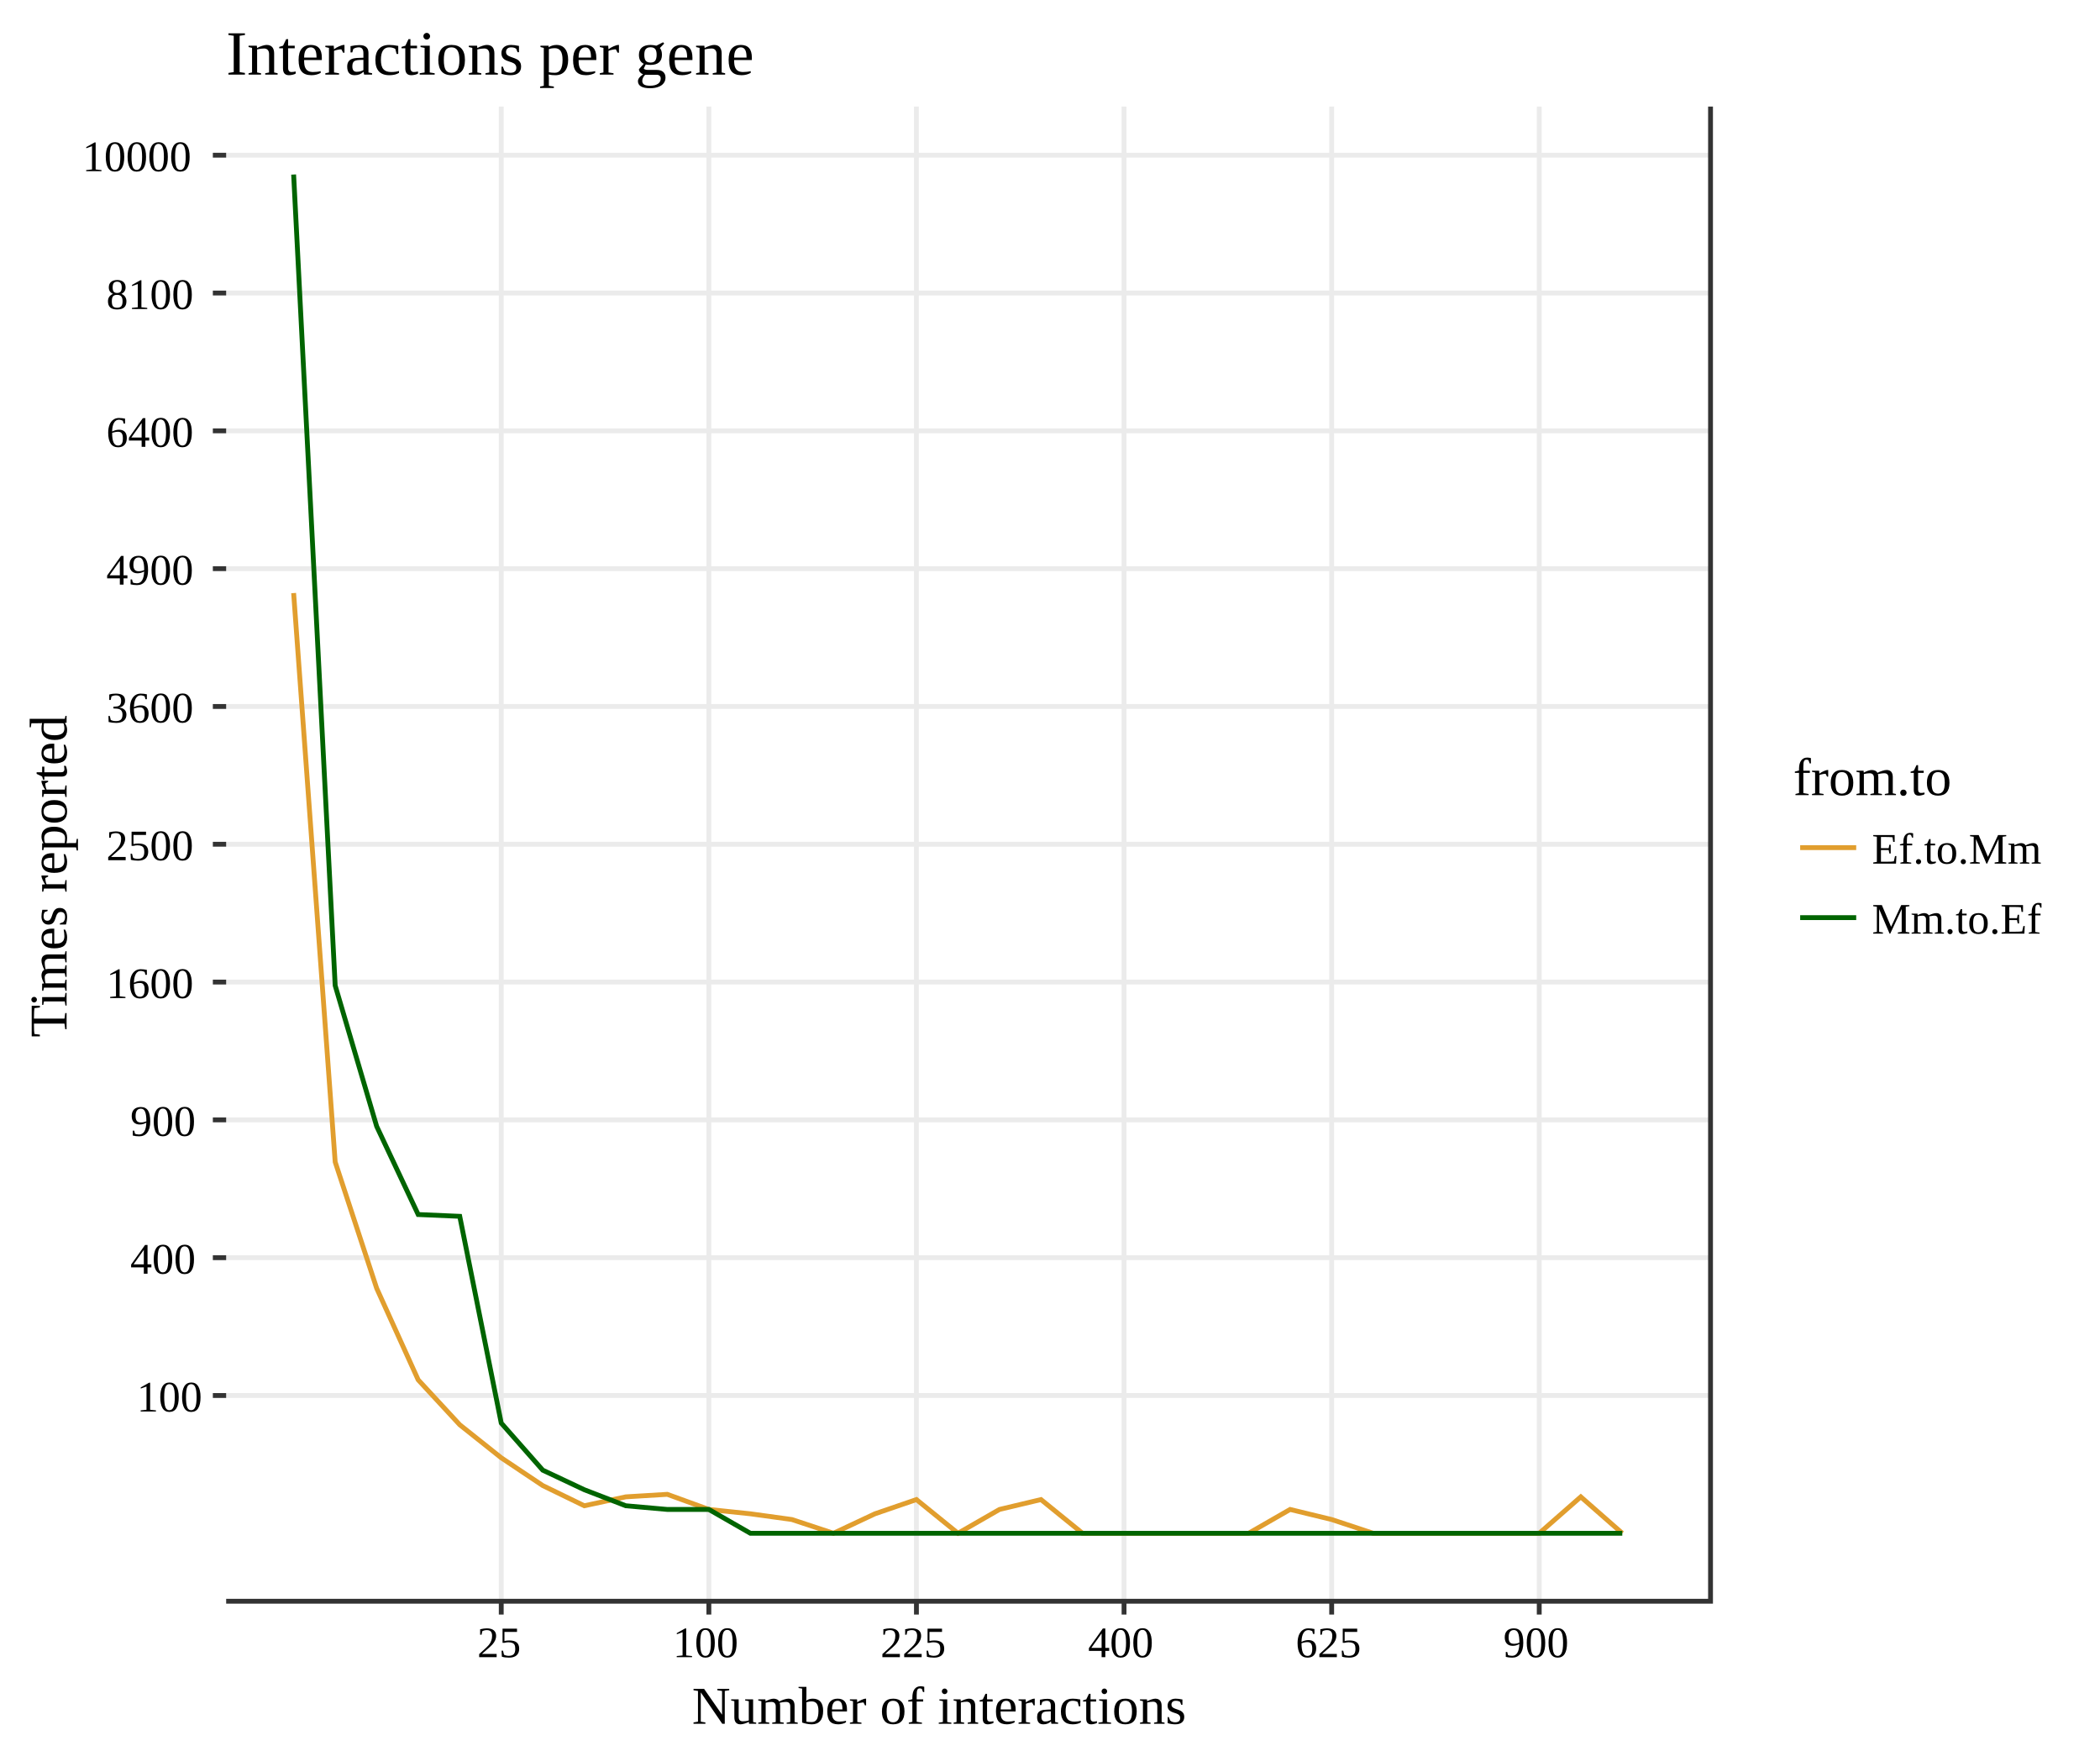
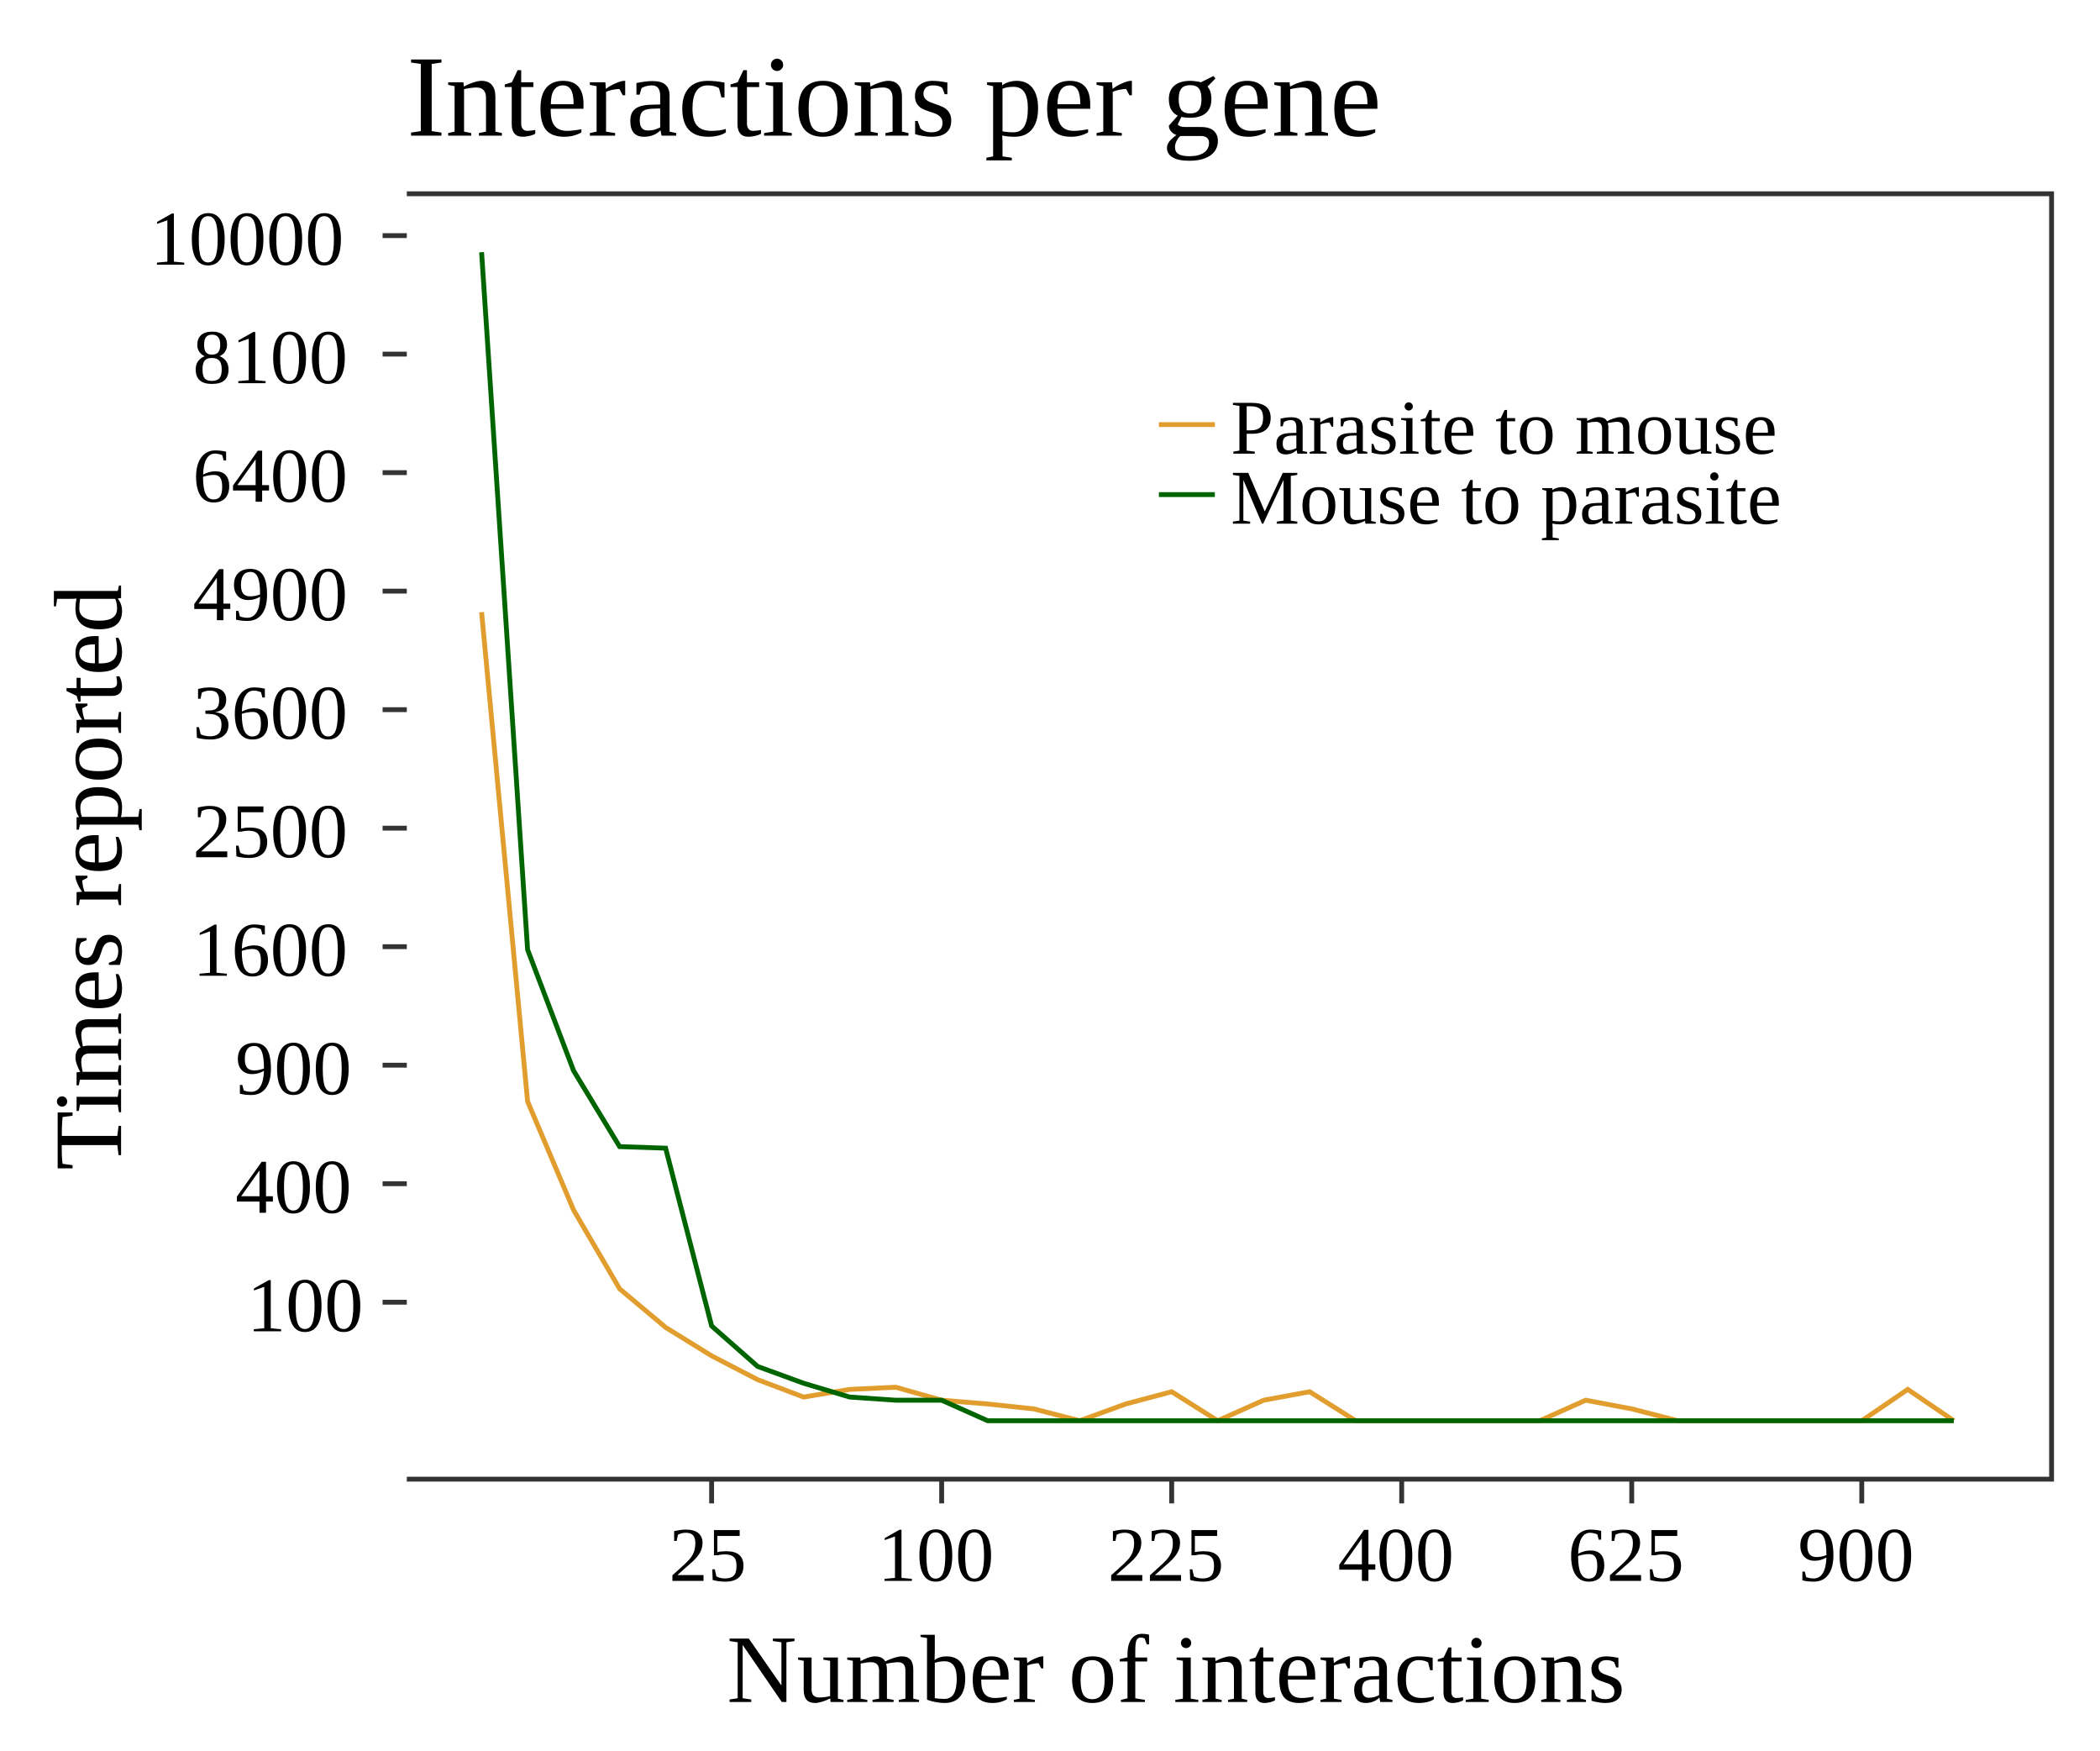
<svg xmlns="http://www.w3.org/2000/svg" width="433.62" height="361.35" viewBox="0,0,433.62,361.35">
  <rect width="100%" height="100%" style="fill:#FFFFFF" />
-   <polygon points="0.00 , 361.35 0.00 , 0.00 433.62 , 0.00 433.62 , 361.35 " style="stroke-width:1;stroke:#FFFFFF;fill:#FFFFFF;stroke-opacity:1;fill-opacity:1" />
-   <polygon points="46.70 , 330.55 46.70 , 22.00 353.20 , 22.00 353.20 , 330.55 " style="stroke-width:1;stroke:#FFFFFF;fill:#FFFFFF;stroke-opacity:0;fill-opacity:1" />
-   <polyline points="46.70 , 316.52 353.20 , 316.52 " style="stroke-width:0;stroke:#EBEBEB;fill:#000000;stroke-opacity:1;fill-opacity:0" />
-   <polyline points="46.70 , 302.30 353.20 , 302.30 " style="stroke-width:0;stroke:#EBEBEB;fill:#000000;stroke-opacity:1;fill-opacity:0" />
-   <polyline points="46.70 , 273.85 353.20 , 273.85 " style="stroke-width:0;stroke:#EBEBEB;fill:#000000;stroke-opacity:1;fill-opacity:0" />
-   <polyline points="46.70 , 245.40 353.20 , 245.40 " style="stroke-width:0;stroke:#EBEBEB;fill:#000000;stroke-opacity:1;fill-opacity:0" />
-   <polyline points="46.70 , 216.96 353.20 , 216.96 " style="stroke-width:0;stroke:#EBEBEB;fill:#000000;stroke-opacity:1;fill-opacity:0" />
-   <polyline points="46.70 , 188.51 353.20 , 188.51 " style="stroke-width:0;stroke:#EBEBEB;fill:#000000;stroke-opacity:1;fill-opacity:0" />
-   <polyline points="46.70 , 160.06 353.20 , 160.06 " style="stroke-width:0;stroke:#EBEBEB;fill:#000000;stroke-opacity:1;fill-opacity:0" />
-   <polyline points="46.70 , 131.61 353.20 , 131.61 " style="stroke-width:0;stroke:#EBEBEB;fill:#000000;stroke-opacity:1;fill-opacity:0" />
-   <polyline points="46.70 , 103.16 353.20 , 103.16 " style="stroke-width:0;stroke:#EBEBEB;fill:#000000;stroke-opacity:1;fill-opacity:0" />
-   <polyline points="46.70 , 74.72 353.20 , 74.72 " style="stroke-width:0;stroke:#EBEBEB;fill:#000000;stroke-opacity:1;fill-opacity:0" />
-   <polyline points="46.70 , 46.27 353.20 , 46.27 " style="stroke-width:0;stroke:#EBEBEB;fill:#000000;stroke-opacity:1;fill-opacity:0" />
-   <polyline points="60.63 , 330.55 60.63 , 22.00 " style="stroke-width:0;stroke:#EBEBEB;fill:#000000;stroke-opacity:1;fill-opacity:0" />
-   <polyline points="82.07 , 330.55 82.07 , 22.00 " style="stroke-width:0;stroke:#EBEBEB;fill:#000000;stroke-opacity:1;fill-opacity:0" />
-   <polyline points="124.93 , 330.55 124.93 , 22.00 " style="stroke-width:0;stroke:#EBEBEB;fill:#000000;stroke-opacity:1;fill-opacity:0" />
-   <polyline points="167.80 , 330.55 167.80 , 22.00 " style="stroke-width:0;stroke:#EBEBEB;fill:#000000;stroke-opacity:1;fill-opacity:0" />
-   <polyline points="210.67 , 330.55 210.67 , 22.00 " style="stroke-width:0;stroke:#EBEBEB;fill:#000000;stroke-opacity:1;fill-opacity:0" />
-   <polyline points="253.53 , 330.55 253.53 , 22.00 " style="stroke-width:0;stroke:#EBEBEB;fill:#000000;stroke-opacity:1;fill-opacity:0" />
-   <polyline points="296.40 , 330.55 296.40 , 22.00 " style="stroke-width:0;stroke:#EBEBEB;fill:#000000;stroke-opacity:1;fill-opacity:0" />
-   <polyline points="339.27 , 330.55 339.27 , 22.00 " style="stroke-width:0;stroke:#EBEBEB;fill:#000000;stroke-opacity:1;fill-opacity:0" />
-   <polyline points="46.70 , 288.08 353.20 , 288.08 " style="stroke-width:1;stroke:#EBEBEB;fill:#000000;stroke-opacity:1;fill-opacity:0" />
-   <polyline points="46.70 , 259.63 353.20 , 259.63 " style="stroke-width:1;stroke:#EBEBEB;fill:#000000;stroke-opacity:1;fill-opacity:0" />
-   <polyline points="46.70 , 231.18 353.20 , 231.18 " style="stroke-width:1;stroke:#EBEBEB;fill:#000000;stroke-opacity:1;fill-opacity:0" />
-   <polyline points="46.70 , 202.73 353.20 , 202.73 " style="stroke-width:1;stroke:#EBEBEB;fill:#000000;stroke-opacity:1;fill-opacity:0" />
-   <polyline points="46.70 , 174.28 353.20 , 174.28 " style="stroke-width:1;stroke:#EBEBEB;fill:#000000;stroke-opacity:1;fill-opacity:0" />
-   <polyline points="46.70 , 145.84 353.20 , 145.84 " style="stroke-width:1;stroke:#EBEBEB;fill:#000000;stroke-opacity:1;fill-opacity:0" />
-   <polyline points="46.70 , 117.39 353.20 , 117.39 " style="stroke-width:1;stroke:#EBEBEB;fill:#000000;stroke-opacity:1;fill-opacity:0" />
-   <polyline points="46.70 , 88.94 353.20 , 88.94 " style="stroke-width:1;stroke:#EBEBEB;fill:#000000;stroke-opacity:1;fill-opacity:0" />
-   <polyline points="46.70 , 60.49 353.20 , 60.49 " style="stroke-width:1;stroke:#EBEBEB;fill:#000000;stroke-opacity:1;fill-opacity:0" />
-   <polyline points="46.70 , 32.04 353.20 , 32.04 " style="stroke-width:1;stroke:#EBEBEB;fill:#000000;stroke-opacity:1;fill-opacity:0" />
-   <polyline points="103.50 , 330.55 103.50 , 22.00 " style="stroke-width:1;stroke:#EBEBEB;fill:#000000;stroke-opacity:1;fill-opacity:0" />
-   <polyline points="146.37 , 330.55 146.37 , 22.00 " style="stroke-width:1;stroke:#EBEBEB;fill:#000000;stroke-opacity:1;fill-opacity:0" />
-   <polyline points="189.23 , 330.55 189.23 , 22.00 " style="stroke-width:1;stroke:#EBEBEB;fill:#000000;stroke-opacity:1;fill-opacity:0" />
-   <polyline points="232.10 , 330.55 232.10 , 22.00 " style="stroke-width:1;stroke:#EBEBEB;fill:#000000;stroke-opacity:1;fill-opacity:0" />
-   <polyline points="274.97 , 330.55 274.97 , 22.00 " style="stroke-width:1;stroke:#EBEBEB;fill:#000000;stroke-opacity:1;fill-opacity:0" />
-   <polyline points="317.83 , 330.55 317.83 , 22.00 " style="stroke-width:1;stroke:#EBEBEB;fill:#000000;stroke-opacity:1;fill-opacity:0" />
-   <polyline points="60.63 , 122.43 69.21 , 239.87 77.78 , 265.95 86.35 , 284.85 94.93 , 294.12 103.50 , 300.94 112.07 , 306.67 120.65 , 310.84 129.22 , 309.00 137.79 , 308.48 146.37 , 311.60 154.94 , 312.50 163.51 , 313.68 172.09 , 316.52 180.66 , 312.50 189.23 , 309.56 197.81 , 316.52 206.38 , 311.60 214.95 , 309.56 223.53 , 316.52 232.10 , 316.52 240.67 , 316.52 249.25 , 316.52 257.82 , 316.52 266.39 , 311.60 274.97 , 313.68 283.54 , 316.52 292.11 , 316.52 300.69 , 316.52 309.26 , 316.52 317.83 , 316.52 326.41 , 309.00 334.98 , 316.52 " style="stroke-width:1;stroke:#E19E2E;fill:#000000;stroke-opacity:1;fill-opacity:0" />
-   <polyline points="60.63 , 36.03 69.21 , 203.45 77.78 , 232.52 86.35 , 250.72 94.93 , 251.09 103.50 , 293.77 112.07 , 303.49 120.65 , 307.53 129.22 , 310.84 137.79 , 311.60 146.37 , 311.60 154.94 , 316.52 163.51 , 316.52 172.09 , 316.52 180.66 , 316.52 189.23 , 316.52 197.81 , 316.52 206.38 , 316.52 214.95 , 316.52 223.53 , 316.52 232.10 , 316.52 240.67 , 316.52 249.25 , 316.52 257.82 , 316.52 266.39 , 316.52 274.97 , 316.52 283.54 , 316.52 292.11 , 316.52 300.69 , 316.52 309.26 , 316.52 317.83 , 316.52 326.41 , 316.52 334.98 , 316.52 " style="stroke-width:1;stroke:#006400;fill:#000000;stroke-opacity:1;fill-opacity:0" />
-   <polyline points="353.20 , 22.00 353.20 , 330.55 46.70 , 330.55 " style="stroke-width:1;stroke:#333333;fill:#000000;stroke-opacity:1;fill-opacity:0" />
-   <text transform="translate(28.25,291.38)" style="font-size:9">100</text>
-   <text transform="translate(26.90,262.93)" style="font-size:9">400</text>
-   <text transform="translate(26.90,234.48)" style="font-size:9">900</text>
-   <text transform="translate(21.95,206.03)" style="font-size:9">1600</text>
-   <text transform="translate(21.95,177.58)" style="font-size:9">2500</text>
-   <text transform="translate(21.95,149.14)" style="font-size:9">3600</text>
-   <text transform="translate(21.95,120.69)" style="font-size:9">4900</text>
-   <text transform="translate(21.95,92.24)" style="font-size:9">6400</text>
-   <text transform="translate(21.95,63.79)" style="font-size:9">8100</text>
-   <text transform="translate(17.00,35.34)" style="font-size:9">10000</text>
-   <polyline points="43.95 , 288.08 46.70 , 288.08 " style="stroke-width:1;stroke:#333333;fill:#000000;stroke-opacity:1;fill-opacity:0" />
-   <polyline points="43.95 , 259.63 46.70 , 259.63 " style="stroke-width:1;stroke:#333333;fill:#000000;stroke-opacity:1;fill-opacity:0" />
-   <polyline points="43.95 , 231.18 46.70 , 231.18 " style="stroke-width:1;stroke:#333333;fill:#000000;stroke-opacity:1;fill-opacity:0" />
-   <polyline points="43.95 , 202.73 46.70 , 202.73 " style="stroke-width:1;stroke:#333333;fill:#000000;stroke-opacity:1;fill-opacity:0" />
-   <polyline points="43.95 , 174.28 46.70 , 174.28 " style="stroke-width:1;stroke:#333333;fill:#000000;stroke-opacity:1;fill-opacity:0" />
-   <polyline points="43.95 , 145.84 46.70 , 145.84 " style="stroke-width:1;stroke:#333333;fill:#000000;stroke-opacity:1;fill-opacity:0" />
-   <polyline points="43.95 , 117.39 46.70 , 117.39 " style="stroke-width:1;stroke:#333333;fill:#000000;stroke-opacity:1;fill-opacity:0" />
-   <polyline points="43.95 , 88.94 46.70 , 88.94 " style="stroke-width:1;stroke:#333333;fill:#000000;stroke-opacity:1;fill-opacity:0" />
-   <polyline points="43.95 , 60.49 46.70 , 60.49 " style="stroke-width:1;stroke:#333333;fill:#000000;stroke-opacity:1;fill-opacity:0" />
-   <polyline points="43.95 , 32.04 46.70 , 32.04 " style="stroke-width:1;stroke:#333333;fill:#000000;stroke-opacity:1;fill-opacity:0" />
-   <polyline points="103.50 , 333.30 103.50 , 330.55 " style="stroke-width:1;stroke:#333333;fill:#000000;stroke-opacity:1;fill-opacity:0" />
-   <polyline points="146.37 , 333.30 146.37 , 330.55 " style="stroke-width:1;stroke:#333333;fill:#000000;stroke-opacity:1;fill-opacity:0" />
-   <polyline points="189.23 , 333.30 189.23 , 330.55 " style="stroke-width:1;stroke:#333333;fill:#000000;stroke-opacity:1;fill-opacity:0" />
-   <polyline points="232.10 , 333.30 232.10 , 330.55 " style="stroke-width:1;stroke:#333333;fill:#000000;stroke-opacity:1;fill-opacity:0" />
-   <polyline points="274.97 , 333.30 274.97 , 330.55 " style="stroke-width:1;stroke:#333333;fill:#000000;stroke-opacity:1;fill-opacity:0" />
-   <polyline points="317.83 , 333.30 317.83 , 330.55 " style="stroke-width:1;stroke:#333333;fill:#000000;stroke-opacity:1;fill-opacity:0" />
-   <text transform="translate(98.55,342.10)" style="font-size:9">25</text>
-   <text transform="translate(138.94,342.10)" style="font-size:9">100</text>
-   <text transform="translate(181.81,342.10)" style="font-size:9">225</text>
-   <text transform="translate(224.67,342.10)" style="font-size:9">400</text>
-   <text transform="translate(267.54,342.10)" style="font-size:9">625</text>
-   <text transform="translate(310.41,342.10)" style="font-size:9">900</text>
-   <text transform="translate(142.89,355.85)" style="font-size:11">Number of interactions</text>
-   <text transform="translate(13.75,214.15) rotate(-90)" style="font-size:11">Times reported</text>
-   <rect x="364.58" y="150.20" width="63.54" height="52.15" style="stroke-width:1;stroke:#FFFFFF;fill:#FFFFFF;stroke-opacity:0;fill-opacity:1" />
-   <text transform="translate(370.27,164.14)" style="font-size:11">from.to</text>
-   <rect x="370.27" y="167.75" width="14.45" height="14.45" style="stroke-width:1;stroke:#FFFFFF;fill:#FFFFFF;stroke-opacity:0;fill-opacity:1" />
-   <line x1="371.71" y1="174.98" x2="383.28" y2="174.98" style="stroke-width:1;stroke:#E19E2E;fill:#000000;stroke-opacity:1;fill-opacity:0" />
-   <rect x="370.27" y="182.21" width="14.45" height="14.45" style="stroke-width:1;stroke:#FFFFFF;fill:#FFFFFF;stroke-opacity:0;fill-opacity:1" />
-   <line x1="371.71" y1="189.43" x2="383.28" y2="189.43" style="stroke-width:1;stroke:#006400;fill:#000000;stroke-opacity:1;fill-opacity:0" />
-   <text transform="translate(386.53,178.28)" style="font-size:9">Ef.to.Mm</text>
-   <text transform="translate(386.53,192.73)" style="font-size:9">Mm.to.Ef</text>
-   <text transform="translate(46.70,15.40)" style="font-size:13">Interactions per gene</text>
+   <polygon points="0.00 , 0.00 433.62 , 0.00 433.62 , 361.35 0.00 , 361.35 " style="stroke-width:1;stroke:#FFFFFF;fill:#FFFFFF;stroke-opacity:1;fill-opacity:1" />
+   <polygon points="84.00 , 305.35 84.00 , 40.00 423.62 , 40.00 423.62 , 305.35 " style="stroke-width:1;stroke:#FFFFFF;fill:#FFFFFF;stroke-opacity:0;fill-opacity:1" />
+   <polyline points="99.44 , 126.37 108.94 , 227.37 118.44 , 249.80 127.94 , 266.05 137.44 , 274.02 146.94 , 279.89 156.44 , 284.81 165.94 , 288.40 175.44 , 286.82 184.94 , 286.37 194.44 , 289.05 203.94 , 289.83 213.44 , 290.84 222.94 , 293.29 232.44 , 289.83 241.94 , 287.30 251.44 , 293.29 260.93 , 289.05 270.43 , 287.30 279.93 , 293.29 289.43 , 293.29 298.93 , 293.29 308.43 , 293.29 317.93 , 293.29 327.43 , 289.05 336.93 , 290.84 346.43 , 293.29 355.93 , 293.29 365.43 , 293.29 374.93 , 293.29 384.43 , 293.29 393.93 , 286.82 403.43 , 293.29 " style="stroke-width:1;stroke:#E19E2E;fill:#000000;stroke-opacity:1;fill-opacity:0" />
+   <polyline points="99.44 , 52.06 108.94 , 196.04 118.44 , 221.04 127.94 , 236.70 137.44 , 237.02 146.94 , 273.72 156.44 , 282.08 165.94 , 285.55 175.44 , 288.40 184.94 , 289.05 194.44 , 289.05 203.94 , 293.29 213.44 , 293.29 222.94 , 293.29 232.44 , 293.29 241.94 , 293.29 251.44 , 293.29 260.93 , 293.29 270.43 , 293.29 279.93 , 293.29 289.43 , 293.29 298.93 , 293.29 308.43 , 293.29 317.93 , 293.29 327.43 , 293.29 336.93 , 293.29 346.43 , 293.29 355.93 , 293.29 365.43 , 293.29 374.93 , 293.29 384.43 , 293.29 393.93 , 293.29 403.43 , 293.29 " style="stroke-width:1;stroke:#006400;fill:#000000;stroke-opacity:1;fill-opacity:0" />
+   <polyline points="84.00 , 40.00 423.62 , 40.00 423.62 , 305.35 84.00 , 305.35 " style="stroke-width:1;stroke:#333333;fill:#000000;stroke-opacity:1;fill-opacity:0" />
+   <text transform="translate(51.00,274.82)" style="font-size:16">100</text>
+   <text transform="translate(48.60,250.36)" style="font-size:16">400</text>
+   <text transform="translate(48.60,225.89)" style="font-size:16">900</text>
+   <text transform="translate(39.80,201.43)" style="font-size:16">1600</text>
+   <text transform="translate(39.80,176.96)" style="font-size:16">2500</text>
+   <text transform="translate(39.80,152.50)" style="font-size:16">3600</text>
+   <text transform="translate(39.80,128.03)" style="font-size:16">4900</text>
+   <text transform="translate(39.80,103.57)" style="font-size:16">6400</text>
+   <text transform="translate(39.80,79.10)" style="font-size:16">8100</text>
+   <text transform="translate(31.00,54.64)" style="font-size:16">10000</text>
+   <polyline points="79.00 , 268.82 84.00 , 268.82 " style="stroke-width:1;stroke:#333333;fill:#000000;stroke-opacity:1;fill-opacity:0" />
+   <polyline points="79.00 , 244.36 84.00 , 244.36 " style="stroke-width:1;stroke:#333333;fill:#000000;stroke-opacity:1;fill-opacity:0" />
+   <polyline points="79.00 , 219.89 84.00 , 219.89 " style="stroke-width:1;stroke:#333333;fill:#000000;stroke-opacity:1;fill-opacity:0" />
+   <polyline points="79.00 , 195.43 84.00 , 195.43 " style="stroke-width:1;stroke:#333333;fill:#000000;stroke-opacity:1;fill-opacity:0" />
+   <polyline points="79.00 , 170.96 84.00 , 170.96 " style="stroke-width:1;stroke:#333333;fill:#000000;stroke-opacity:1;fill-opacity:0" />
+   <polyline points="79.00 , 146.50 84.00 , 146.50 " style="stroke-width:1;stroke:#333333;fill:#000000;stroke-opacity:1;fill-opacity:0" />
+   <polyline points="79.00 , 122.03 84.00 , 122.03 " style="stroke-width:1;stroke:#333333;fill:#000000;stroke-opacity:1;fill-opacity:0" />
+   <polyline points="79.00 , 97.57 84.00 , 97.57 " style="stroke-width:1;stroke:#333333;fill:#000000;stroke-opacity:1;fill-opacity:0" />
+   <polyline points="79.00 , 73.10 84.00 , 73.10 " style="stroke-width:1;stroke:#333333;fill:#000000;stroke-opacity:1;fill-opacity:0" />
+   <polyline points="79.00 , 48.64 84.00 , 48.64 " style="stroke-width:1;stroke:#333333;fill:#000000;stroke-opacity:1;fill-opacity:0" />
+   <polyline points="146.94 , 310.35 146.94 , 305.35 " style="stroke-width:1;stroke:#333333;fill:#000000;stroke-opacity:1;fill-opacity:0" />
+   <polyline points="194.44 , 310.35 194.44 , 305.35 " style="stroke-width:1;stroke:#333333;fill:#000000;stroke-opacity:1;fill-opacity:0" />
+   <polyline points="241.94 , 310.35 241.94 , 305.35 " style="stroke-width:1;stroke:#333333;fill:#000000;stroke-opacity:1;fill-opacity:0" />
+   <polyline points="289.43 , 310.35 289.43 , 305.35 " style="stroke-width:1;stroke:#333333;fill:#000000;stroke-opacity:1;fill-opacity:0" />
+   <polyline points="336.93 , 310.35 336.93 , 305.35 " style="stroke-width:1;stroke:#333333;fill:#000000;stroke-opacity:1;fill-opacity:0" />
+   <polyline points="384.43 , 310.35 384.43 , 305.35 " style="stroke-width:1;stroke:#333333;fill:#000000;stroke-opacity:1;fill-opacity:0" />
+   <text transform="translate(138.14,326.35)" style="font-size:16">25</text>
+   <text transform="translate(181.24,326.35)" style="font-size:16">100</text>
+   <text transform="translate(228.74,326.35)" style="font-size:16">225</text>
+   <text transform="translate(276.23,326.35)" style="font-size:16">400</text>
+   <text transform="translate(323.73,326.35)" style="font-size:16">625</text>
+   <text transform="translate(371.23,326.35)" style="font-size:16">900</text>
+   <text transform="translate(150.07,351.35)" style="font-size:20">Number of interactions</text>
+   <text transform="translate(25.00,241.54) rotate(-90)" style="font-size:20">Times reported</text>
+   <rect x="232.15" y="71.12" width="145.20" height="43.90" style="stroke-width:1;stroke:#FFFFFF;fill:#FFFFFF;stroke-opacity:0;fill-opacity:1" />
+   <rect x="237.84" y="80.42" width="14.45" height="14.45" style="stroke-width:1;stroke:#FFFFFF;fill:#FFFFFF;stroke-opacity:0;fill-opacity:1" />
+   <line x1="239.29" y1="87.65" x2="250.85" y2="87.65" style="stroke-width:1;stroke:#E19E2E;fill:#000000;stroke-opacity:1;fill-opacity:0" />
+   <rect x="237.84" y="94.88" width="14.45" height="14.45" style="stroke-width:1;stroke:#FFFFFF;fill:#FFFFFF;stroke-opacity:0;fill-opacity:1" />
+   <line x1="239.29" y1="102.10" x2="250.85" y2="102.10" style="stroke-width:1;stroke:#006400;fill:#000000;stroke-opacity:1;fill-opacity:0" />
+   <text transform="translate(254.11,93.65)" style="font-size:16">Parasite to mouse</text>
+   <text transform="translate(254.11,108.10)" style="font-size:16">Mouse to parasite</text>
+   <text transform="translate(84.00,28.00)" style="font-size:24">Interactions per gene</text>
</svg>
